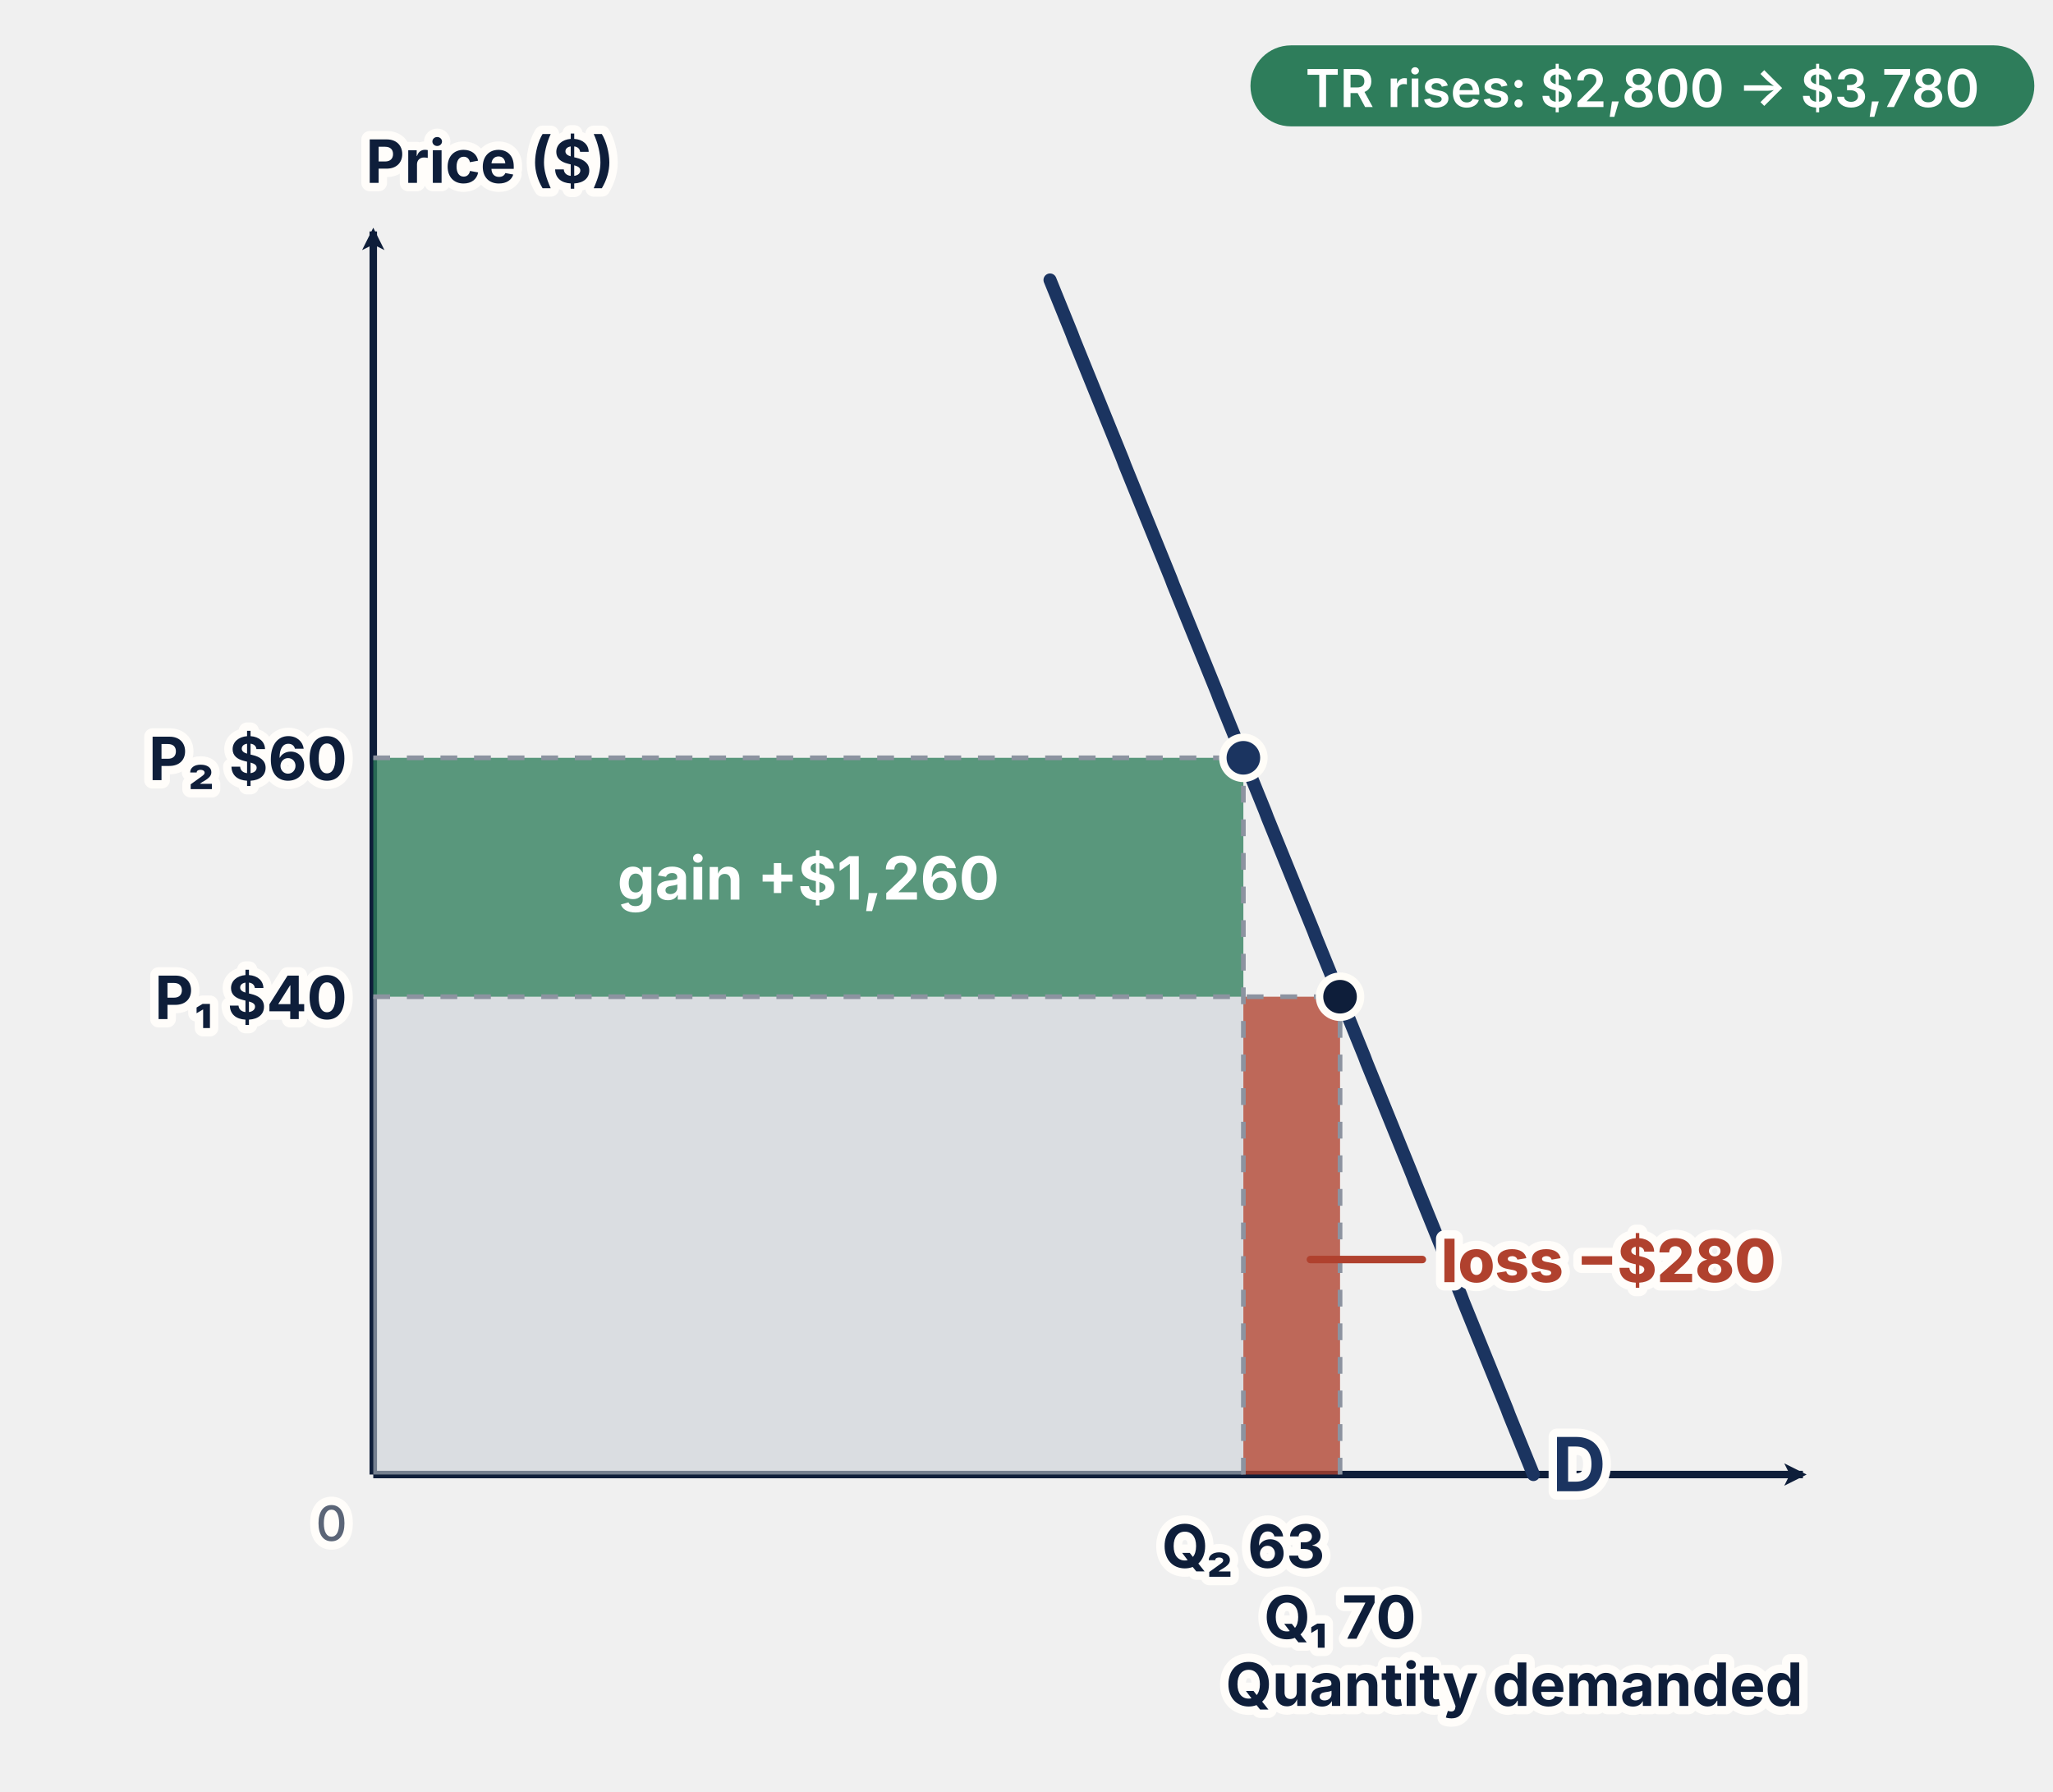
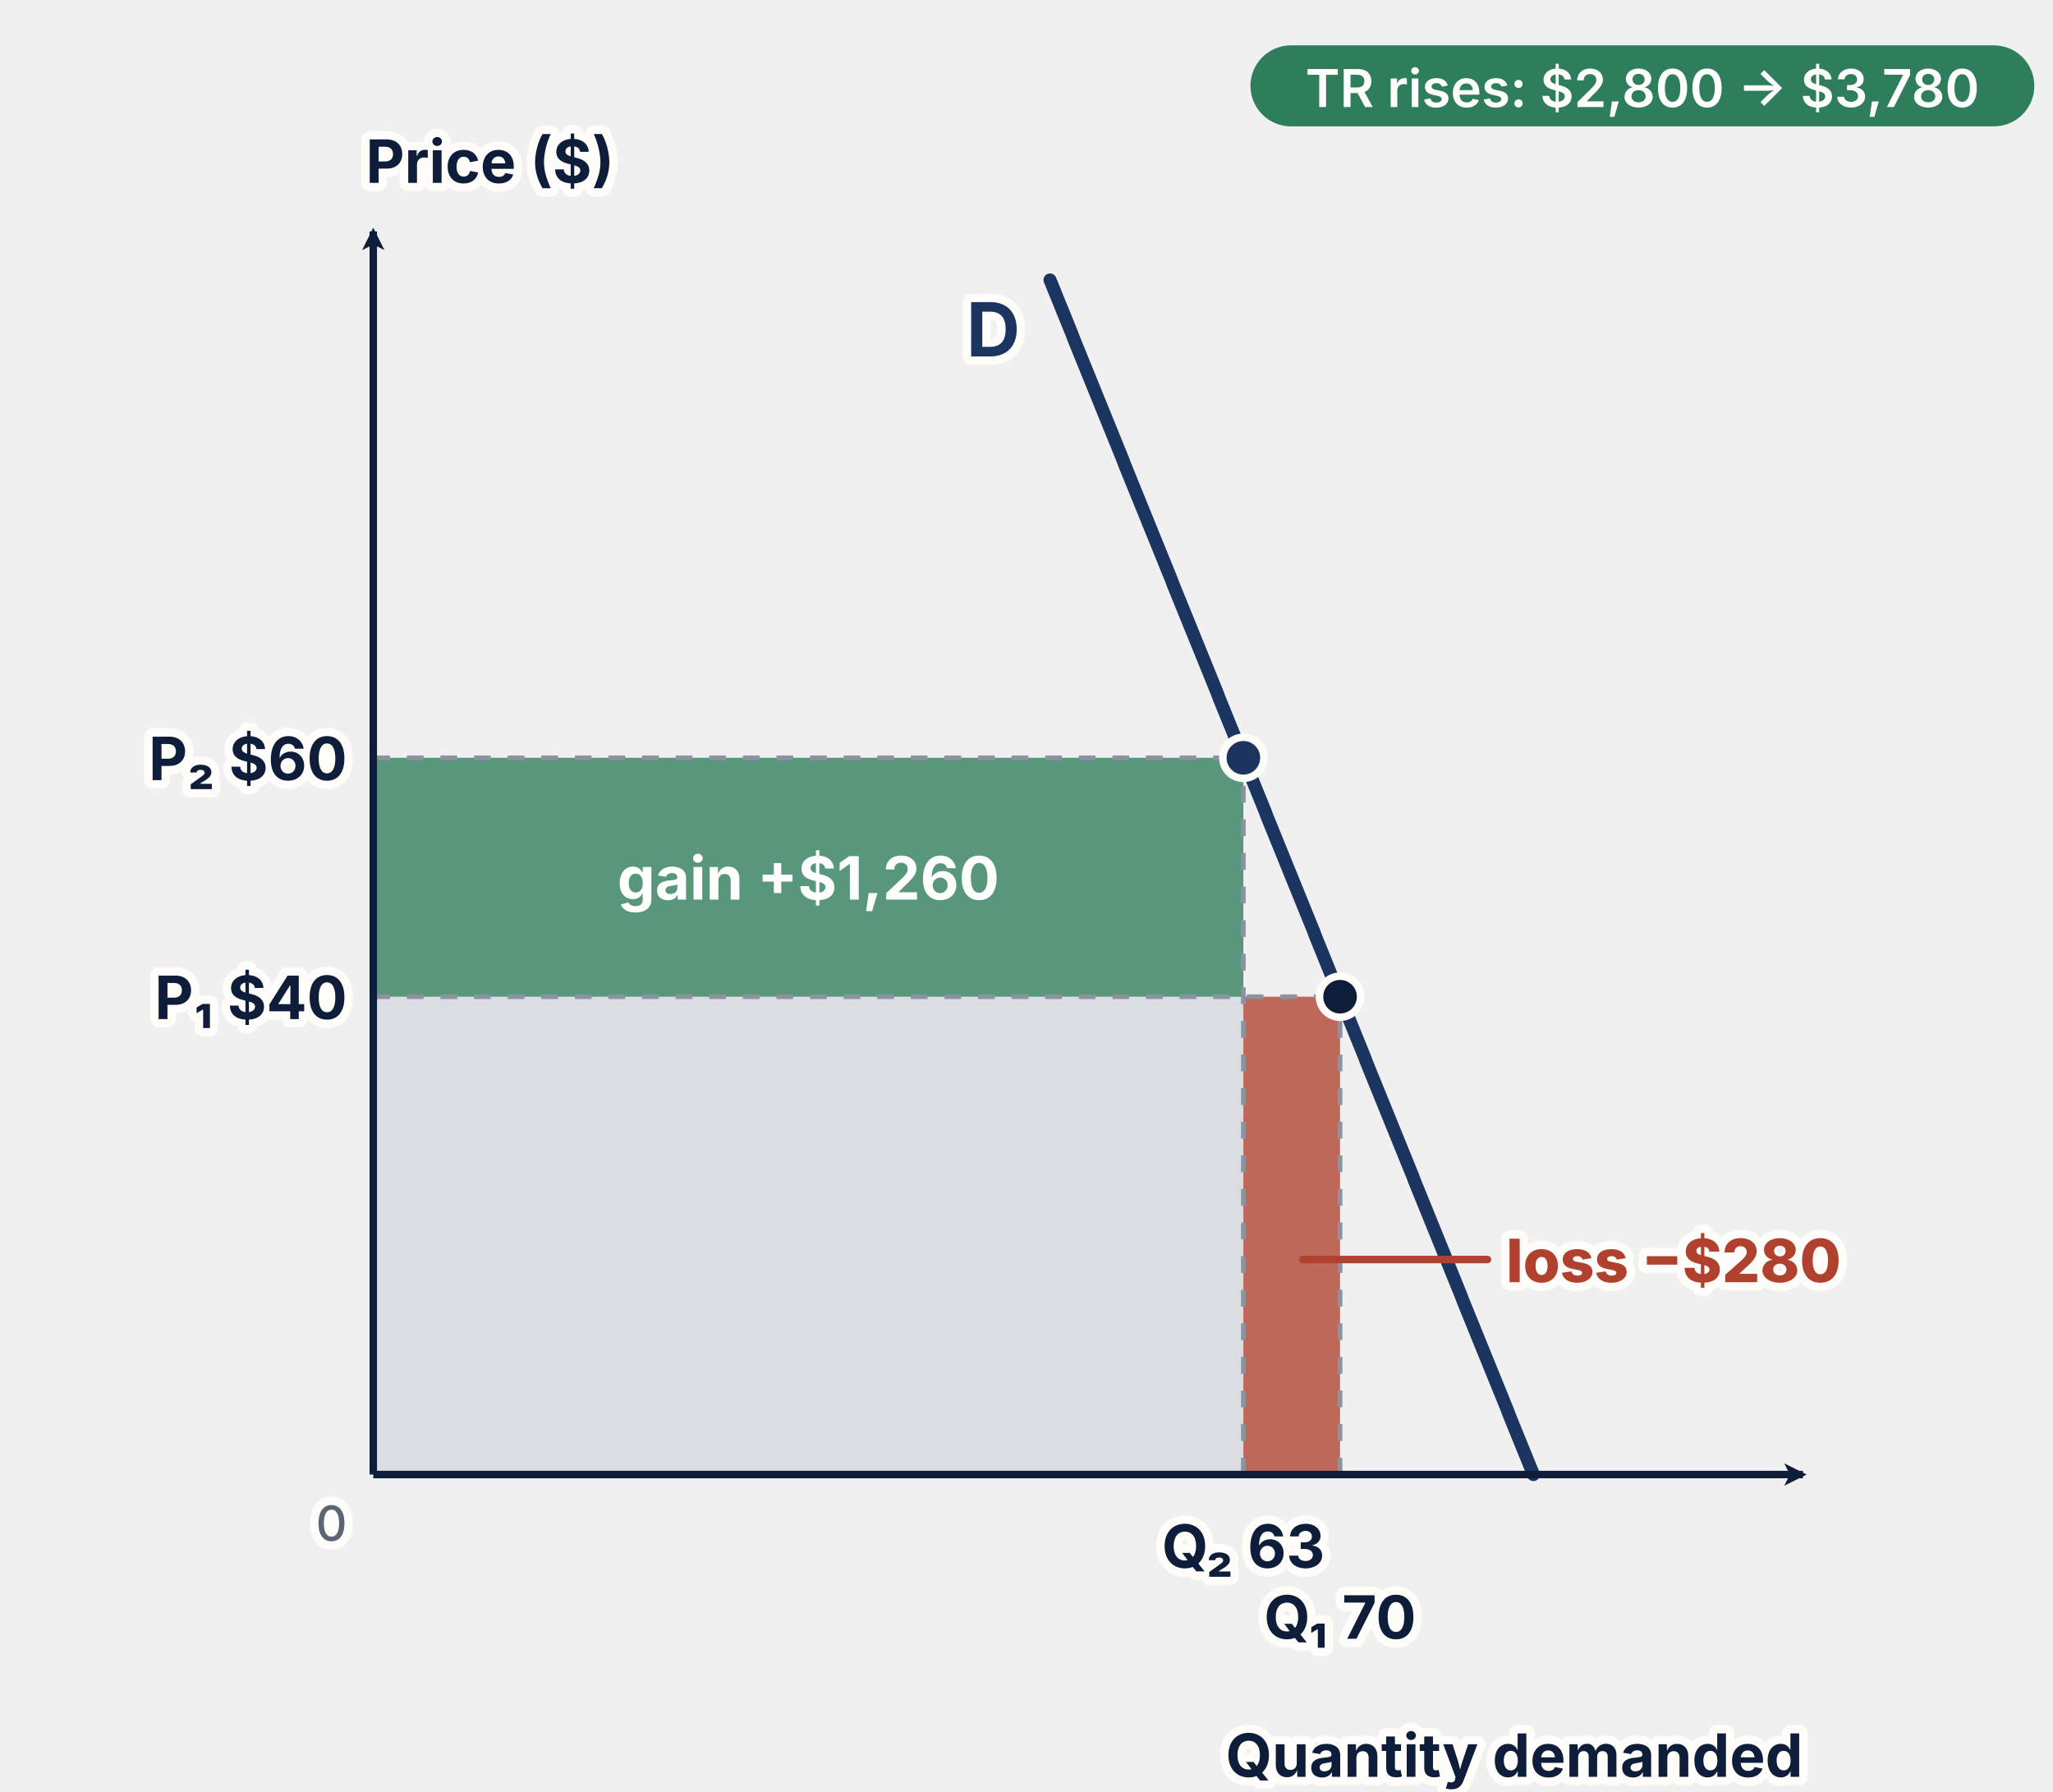
<svg xmlns="http://www.w3.org/2000/svg" width="1100" height="960" viewBox="0 0 1100 960">
  <defs>
    <marker id="ah0E1E3A" viewBox="0 0 12 12" refX="10" refY="6" markerWidth="12" markerHeight="12" markerUnits="userSpaceOnUse" orient="auto-start-reverse">
      <path d="M0,0 L12,6 L0,12 L3,6 z" fill="#0E1E3A" />
    </marker>
  </defs>
-   <line x1="200.0" y1="790.0" x2="200.0" y2="124.0" stroke="#0E1E3A" stroke-width="4" stroke-linecap="butt" marker-end="url(#ah0E1E3A)" opacity="1" />
-   <line x1="200.0" y1="790.0" x2="966.0" y2="790.0" stroke="#0E1E3A" stroke-width="4" stroke-linecap="butt" marker-end="url(#ah0E1E3A)" opacity="1" />
-   <text x="186.0" y="816.0" font-family="Inter, 'Helvetica Neue', Arial, sans-serif" font-size="26" fill="#5B6577" text-anchor="end" font-weight="500" dominant-baseline="middle" paint-order="stroke" stroke="#FFFDFA" stroke-width="9" stroke-linejoin="round">0</text>
-   <text x="196.0" y="86.0" font-family="Inter, 'Helvetica Neue', Arial, sans-serif" font-size="32" fill="#0E1E3A" text-anchor="start" font-weight="700" dominant-baseline="middle" paint-order="stroke" stroke="#FFFDFA" stroke-width="9" stroke-linejoin="round">Price ($)</text>
-   <text x="966.0" y="902.0" font-family="Inter, 'Helvetica Neue', Arial, sans-serif" font-size="32" fill="#0E1E3A" text-anchor="end" font-weight="700" dominant-baseline="middle" paint-order="stroke" stroke="#FFFDFA" stroke-width="9" stroke-linejoin="round">Quantity demanded</text>
  <rect x="200.0" y="534.0" width="466.2" height="256.0" rx="0" fill="#C9CED6" opacity="0.55" />
  <rect x="200.0" y="406.0" width="466.2" height="128.0" rx="0" fill="#2E7D5B" opacity="0.78" />
  <rect x="666.2" y="534.0" width="51.8" height="256.0" rx="0" fill="#B0412E" opacity="0.78" />
  <path d="M562.6,150.0 L563.9,153.2 L565.2,156.4 L566.5,159.6 L567.8,162.8 L569.1,166.0 L570.4,169.2 L571.7,172.4 L573.0,175.6 L574.3,178.8 L575.5,182.0 L576.8,185.2 L578.1,188.4 L579.4,191.6 L580.7,194.8 L582.0,198.0 L583.3,201.2 L584.6,204.4 L585.9,207.6 L587.2,210.8 L588.5,214.0 L589.8,217.2 L591.1,220.4 L592.4,223.6 L593.7,226.8 L595.0,230.0 L596.3,233.2 L597.6,236.4 L598.9,239.6 L600.2,242.8 L601.5,246.0 L602.7,249.2 L604.0,252.4 L605.3,255.6 L606.6,258.8 L607.9,262.0 L609.2,265.2 L610.5,268.4 L611.8,271.6 L613.1,274.8 L614.4,278.0 L615.7,281.2 L617.0,284.4 L618.3,287.6 L619.6,290.8 L620.9,294.0 L622.2,297.2 L623.5,300.4 L624.8,303.6 L626.1,306.8 L627.4,310.0 L628.6,313.2 L629.9,316.4 L631.2,319.6 L632.5,322.8 L633.8,326.0 L635.1,329.2 L636.4,332.4 L637.7,335.6 L639.0,338.8 L640.3,342.0 L641.6,345.2 L642.9,348.4 L644.2,351.6 L645.5,354.8 L646.8,358.0 L648.1,361.2 L649.4,364.4 L650.7,367.6 L652.0,370.8 L653.2,374.0 L654.5,377.2 L655.8,380.4 L657.1,383.6 L658.4,386.8 L659.7,390.0 L661.0,393.2 L662.3,396.4 L663.6,399.6 L664.9,402.8 L666.2,406.0 L667.5,409.2 L668.8,412.4 L670.1,415.6 L671.4,418.8 L672.7,422.0 L674.0,425.2 L675.3,428.4 L676.6,431.6 L677.9,434.8 L679.1,438.0 L680.4,441.2 L681.7,444.4 L683.0,447.6 L684.3,450.8 L685.6,454.0 L686.9,457.2 L688.2,460.4 L689.5,463.6 L690.8,466.8 L692.1,470.0 L693.4,473.2 L694.7,476.4 L696.0,479.6 L697.3,482.8 L698.6,486.0 L699.9,489.2 L701.2,492.4 L702.5,495.6 L703.8,498.8 L705.0,502.0 L706.3,505.2 L707.6,508.4 L708.9,511.6 L710.2,514.8 L711.5,518.0 L712.8,521.2 L714.1,524.4 L715.4,527.6 L716.7,530.8 L718.0,534.0 L719.3,537.2 L720.6,540.4 L721.9,543.6 L723.2,546.8 L724.5,550.0 L725.8,553.2 L727.1,556.4 L728.4,559.6 L729.7,562.8 L731.0,566.0 L732.2,569.2 L733.5,572.4 L734.8,575.6 L736.1,578.8 L737.4,582.0 L738.7,585.2 L740.0,588.4 L741.3,591.6 L742.6,594.8 L743.9,598.0 L745.2,601.2 L746.5,604.4 L747.8,607.6 L749.1,610.8 L750.4,614.0 L751.7,617.2 L753.0,620.4 L754.3,623.6 L755.6,626.8 L756.9,630.0 L758.1,633.2 L759.4,636.4 L760.7,639.6 L762.0,642.8 L763.3,646.0 L764.6,649.2 L765.9,652.4 L767.2,655.6 L768.5,658.8 L769.8,662.0 L771.1,665.2 L772.4,668.4 L773.7,671.6 L775.0,674.8 L776.3,678.0 L777.6,681.2 L778.9,684.4 L780.2,687.6 L781.5,690.8 L782.8,694.0 L784.0,697.2 L785.3,700.4 L786.6,703.6 L787.9,706.8 L789.2,710.0 L790.5,713.2 L791.8,716.4 L793.1,719.6 L794.4,722.8 L795.7,726.0 L797.0,729.2 L798.3,732.4 L799.6,735.6 L800.9,738.8 L802.2,742.0 L803.5,745.2 L804.8,748.4 L806.1,751.6 L807.4,754.8 L808.6,758.0 L809.9,761.2 L811.2,764.4 L812.5,767.6 L813.8,770.8 L815.1,774.0 L816.4,777.2 L817.7,780.4 L819.0,783.6 L820.3,786.8 L821.6,790.0" stroke="#1B3460" stroke-width="7" fill="none" stroke-linecap="round" stroke-linejoin="round" opacity="1" />
-   <text x="831.6" y="784.0" font-family="Inter, 'Helvetica Neue', Arial, sans-serif" font-size="40" fill="#1B3460" text-anchor="start" font-weight="700" dominant-baseline="middle" paint-order="stroke" stroke="#FFFDFA" stroke-width="9" stroke-linejoin="round">D</text>
+   <text x="546.6" y="176.0" font-family="Inter, 'Helvetica Neue', Arial, sans-serif" font-size="40" fill="#1B3460" text-anchor="end" font-weight="700" dominant-baseline="middle" paint-order="stroke" stroke="#FFFDFA" stroke-width="9" stroke-linejoin="round">D</text>
  <line x1="200.0" y1="534.0" x2="718.0" y2="534.0" stroke="#8C93A0" stroke-width="2.5" stroke-linecap="butt" stroke-dasharray="9 9" opacity="1" />
  <text x="186.0" y="534.0" font-family="Inter, 'Helvetica Neue', Arial, sans-serif" font-size="32" fill="#0E1E3A" text-anchor="end" font-weight="700" dominant-baseline="middle" paint-order="stroke" stroke="#FFFDFA" stroke-width="9" stroke-linejoin="round">P₁ $40</text>
  <line x1="200.0" y1="406.0" x2="666.2" y2="406.0" stroke="#8C93A0" stroke-width="2.5" stroke-linecap="butt" stroke-dasharray="9 9" opacity="1" />
  <text x="186.0" y="406.0" font-family="Inter, 'Helvetica Neue', Arial, sans-serif" font-size="32" fill="#0E1E3A" text-anchor="end" font-weight="700" dominant-baseline="middle" paint-order="stroke" stroke="#FFFDFA" stroke-width="9" stroke-linejoin="round">P₂ $60</text>
  <line x1="666.2" y1="790.0" x2="666.2" y2="406.0" stroke="#8C93A0" stroke-width="2.5" stroke-linecap="butt" stroke-dasharray="9 9" opacity="1" />
  <text x="666.2" y="828.0" font-family="Inter, 'Helvetica Neue', Arial, sans-serif" font-size="32" fill="#0E1E3A" text-anchor="middle" font-weight="700" dominant-baseline="middle" paint-order="stroke" stroke="#FFFDFA" stroke-width="9" stroke-linejoin="round">Q₂ 63</text>
  <line x1="718.0" y1="790.0" x2="718.0" y2="534.0" stroke="#8C93A0" stroke-width="2.5" stroke-linecap="butt" stroke-dasharray="9 9" opacity="1" />
  <text x="718.0" y="866.0" font-family="Inter, 'Helvetica Neue', Arial, sans-serif" font-size="32" fill="#0E1E3A" text-anchor="middle" font-weight="700" dominant-baseline="middle" paint-order="stroke" stroke="#FFFDFA" stroke-width="9" stroke-linejoin="round">Q₁ 70</text>
  <circle cx="718.0" cy="534.0" r="11" fill="#0E1E3A" stroke="#FFFDF8" stroke-width="4" />
  <circle cx="666.2" cy="406.0" r="11" fill="#1B3460" stroke="#FFFDF8" stroke-width="4" />
+   <line x1="200.0" y1="790.0" x2="200.0" y2="124.0" stroke="#0E1E3A" stroke-width="4" stroke-linecap="butt" marker-end="url(#ah0E1E3A)" opacity="1" />
+   <line x1="200.0" y1="790.0" x2="966.0" y2="790.0" stroke="#0E1E3A" stroke-width="4" stroke-linecap="butt" marker-end="url(#ah0E1E3A)" opacity="1" />
+   <text x="186.0" y="816.0" font-family="Inter, 'Helvetica Neue', Arial, sans-serif" font-size="26" fill="#5B6577" text-anchor="end" font-weight="500" dominant-baseline="middle" paint-order="stroke" stroke="#FFFDFA" stroke-width="9" stroke-linejoin="round">0</text>
+   <text x="196.0" y="86.0" font-family="Inter, 'Helvetica Neue', Arial, sans-serif" font-size="32" fill="#0E1E3A" text-anchor="start" font-weight="700" dominant-baseline="middle" paint-order="stroke" stroke="#FFFDFA" stroke-width="9" stroke-linejoin="round">Price ($)</text>
+   <text x="966.0" y="940.0" font-family="Inter, 'Helvetica Neue', Arial, sans-serif" font-size="32" fill="#0E1E3A" text-anchor="end" font-weight="700" dominant-baseline="middle" paint-order="stroke" stroke="#FFFDFA" stroke-width="9" stroke-linejoin="round">Quantity demanded</text>
  <text x="433.1" y="470.0" font-family="Inter, 'Helvetica Neue', Arial, sans-serif" font-size="32" fill="#FFFFFF" text-anchor="middle" font-weight="700" dominant-baseline="middle">gain +$1,260</text>
-   <line x1="702.1" y1="674.8" x2="762.1" y2="674.8" stroke="#B0412E" stroke-width="4" stroke-linecap="round" opacity="1" />
-   <text x="772.1" y="674.8" font-family="Inter, 'Helvetica Neue', Arial, sans-serif" font-size="32" fill="#B0412E" text-anchor="start" font-weight="800" dominant-baseline="middle" paint-order="stroke" stroke="#FFFDFA" stroke-width="9" stroke-linejoin="round">loss −$280</text>
+   <line x1="698.1" y1="674.8" x2="797.0" y2="674.8" stroke="#B0412E" stroke-width="4" stroke-linecap="round" opacity="1" />
+   <text x="807.0" y="674.8" font-family="Inter, 'Helvetica Neue', Arial, sans-serif" font-size="32" fill="#B0412E" text-anchor="start" font-weight="800" dominant-baseline="middle" paint-order="stroke" stroke="#FFFDFA" stroke-width="9" stroke-linejoin="round">loss −$280</text>
  <rect x="670.0" y="24.3" width="420.0" height="43.4" rx="21.7" fill="#2E7D5B" opacity="1" />
  <text x="880.0" y="47.0" font-family="Inter, 'Helvetica Neue', Arial, sans-serif" font-size="28" fill="#FFFFFF" text-anchor="middle" font-weight="600" dominant-baseline="middle">TR rises: $2,800 → $3,780</text>
</svg>
